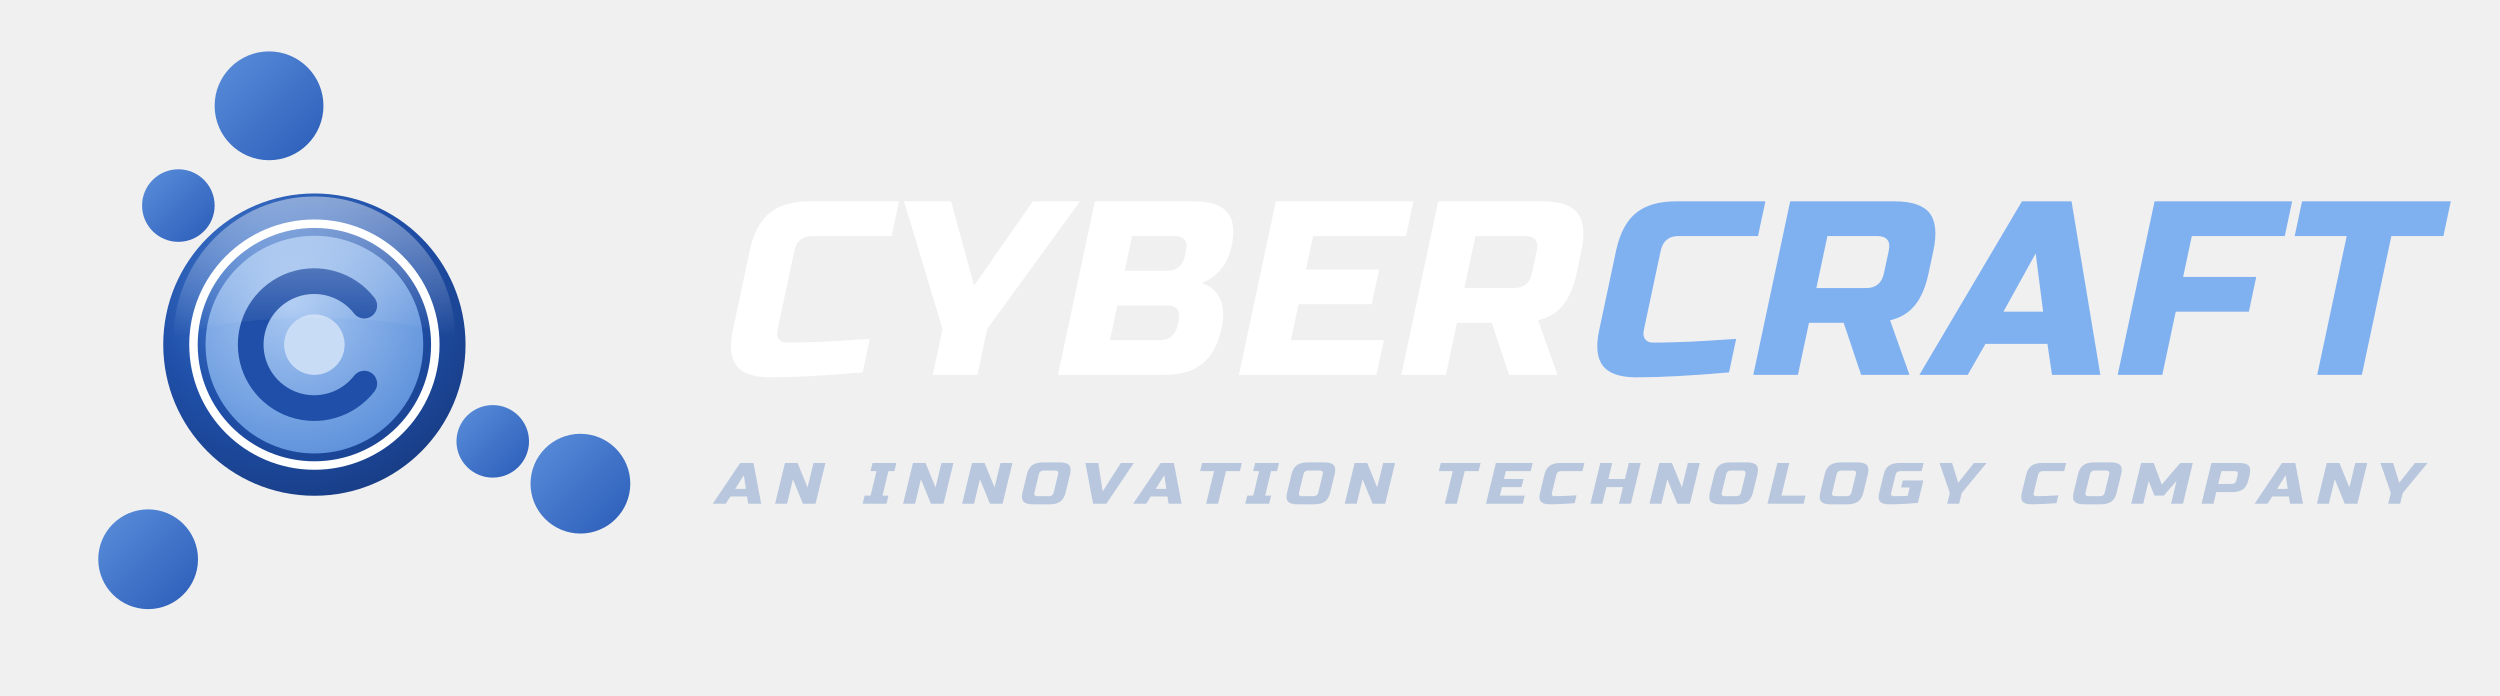
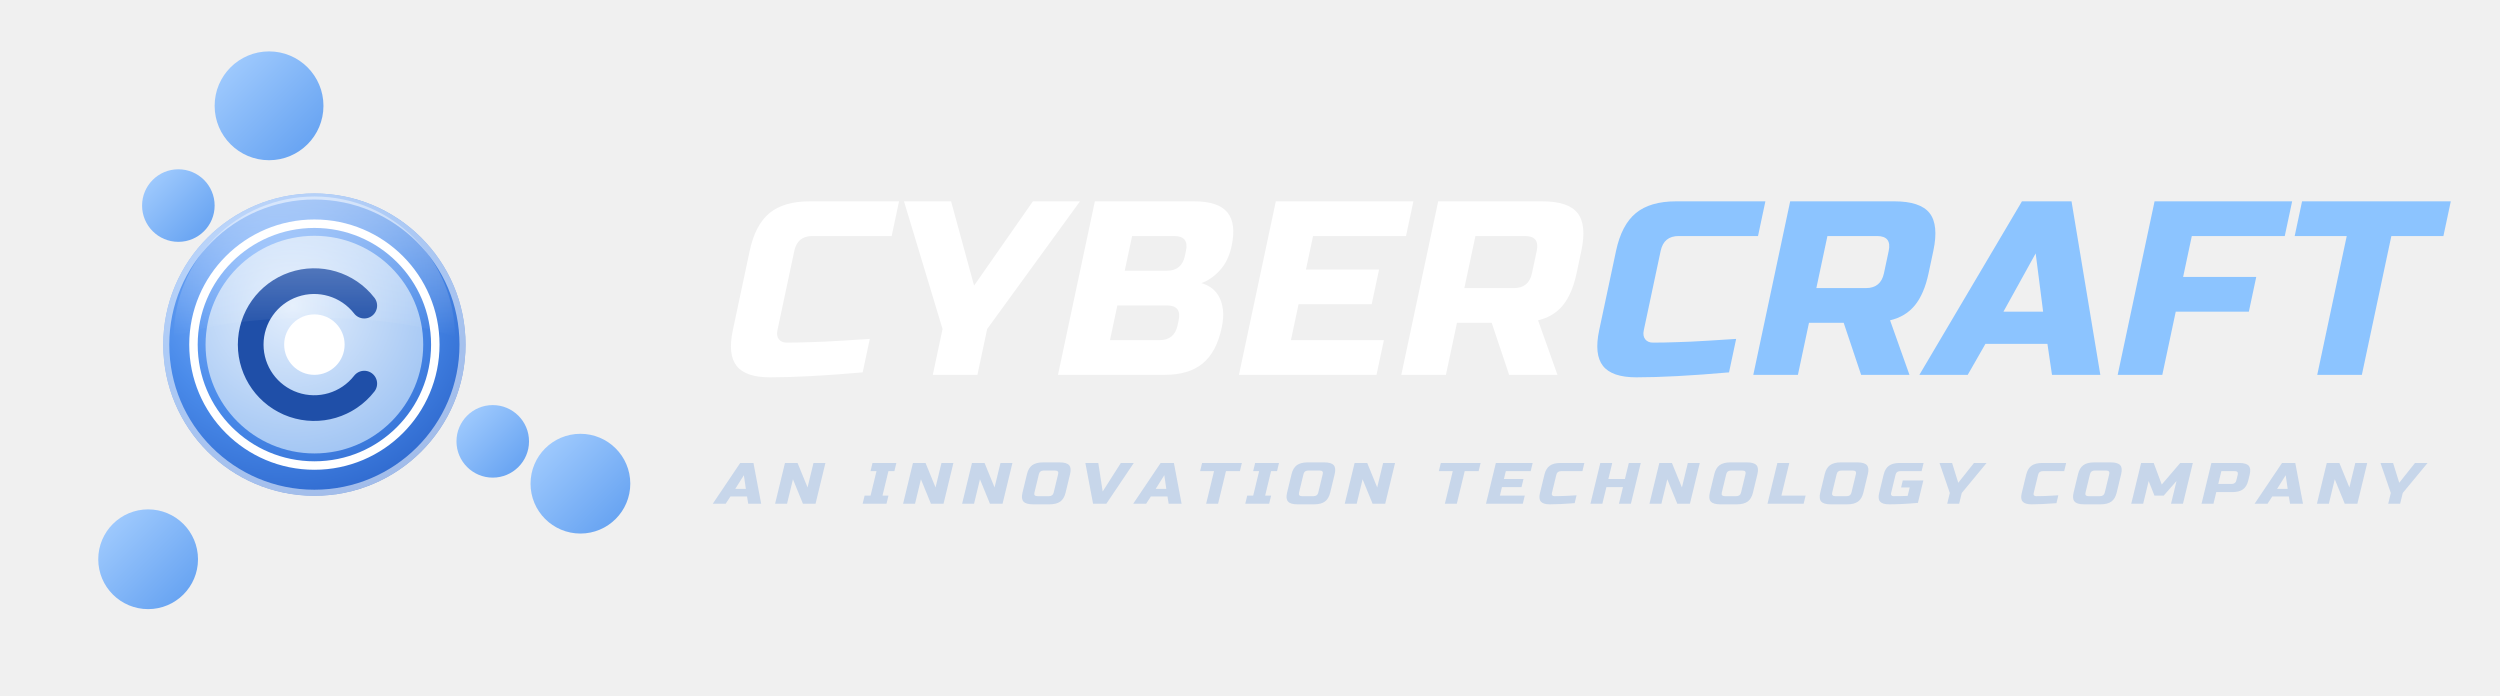
<svg xmlns="http://www.w3.org/2000/svg" width="827" height="230" viewBox="0 0 827 230" role="img" aria-label="CyberCraft — An Innovation Technology Company">
  <defs>
    <radialGradient id="ho" cx="38%" cy="30%" r="80%">
-       <stop offset="0" stop-color="#4C86DA" />
-       <stop offset=".55" stop-color="#1F4FA8" />
-       <stop offset="1" stop-color="#173A80" />
+       <stop offset="0" stop-color="#8CBCFF" />
+       <stop offset=".55" stop-color="#4A8BEA" />
+       <stop offset="1" stop-color="#2A63C9" />
    </radialGradient>
    <radialGradient id="hi" cx="40%" cy="32%" r="75%">
-       <stop offset="0" stop-color="#A9C8F2" />
-       <stop offset="1" stop-color="#5A8FDA" />
+       <stop offset="0" stop-color="#E3EEFC" />
+       <stop offset="1" stop-color="#9EC3F3" />
    </radialGradient>
    <linearGradient id="hd" x1="0" y1="0" x2="1" y2="1">
-       <stop offset="0" stop-color="#5B8FDB" />
-       <stop offset="1" stop-color="#2A5CB8" />
+       <stop offset="0" stop-color="#A8D0FF" />
+       <stop offset="1" stop-color="#5E9DF0" />
    </linearGradient>
    <linearGradient id="hg" x1="0" y1="0" x2="0" y2="1">
      <stop offset="0" stop-color="#fff" stop-opacity=".45" />
      <stop offset="1" stop-color="#fff" stop-opacity="0" />
    </linearGradient>
    <linearGradient id="hw" x1="0" y1="0" x2="1" y2="0">
      <stop offset="0" stop-color="#1F4FA8" />
      <stop offset="1" stop-color="#3B7DD8" />
    </linearGradient>
  </defs>
  <circle cx="89.0" cy="35.0" r="18.0" fill="url(#hd)" />
  <circle cx="59.0" cy="68.0" r="12.0" fill="url(#hd)" />
  <circle cx="163.0" cy="146.0" r="12.0" fill="url(#hd)" />
  <circle cx="192.0" cy="160.0" r="16.5" fill="url(#hd)" />
  <circle cx="49.0" cy="185.0" r="16.5" fill="url(#hd)" />
  <circle cx="104" cy="114" r="50" fill="url(#ho)" />
+   <circle cx="104" cy="114" r="49.0" fill="none" stroke="#FFFFFF" stroke-opacity=".55" stroke-width="2.0" />
  <circle cx="104" cy="114" r="40.0" fill="none" stroke="#FFFFFF" stroke-width="2.8" />
  <circle cx="104" cy="114" r="36.0" fill="url(#hi)" />
  <path d="M120.5 101.1A21.0 21.0 0 1 0 120.5 126.9" fill="none" stroke="#1F4FA8" stroke-width="8.5" stroke-linecap="round" />
-   <circle cx="104" cy="114" r="10.0" fill="#C9DCF6" />
+   <circle cx="104" cy="114" r="10.0" fill="#FFFFFF" />
  <path d="M57.5 111.5A46.5 46.5 0 0 1 150.5 111.5C129.0 103.0 79.0 103.0 57.5 111.5Z" fill="url(#hg)" />
  <path d="M285.374 123.18Q266.74 124.82 254.686 124.82Q246.65 124.82 243.679 121.048Q240.709 117.276 242.417 109.24L247.995 83.0Q249.825 74.39 254.548 70.495Q259.271 66.6 267.881 66.6H297.401L294.961 78.08H268.721Q263.801 78.08 262.755 83.0L257.177 109.24Q256.776 111.126 257.648 112.233Q258.52 113.34 260.242 113.34Q261.964 113.34 264.023 113.299Q266.081 113.258 268.313 113.176Q270.544 113.094 272.817 113.012Q275.089 112.93 278.708 112.684Q282.328 112.438 287.727 112.11ZM299.041 66.6H314.621L322.225 94.48L341.681 66.6H357.261L326.554 108.83L323.33 124.0H308.57L311.794 108.83ZM362.181 66.6H394.981Q403.017 66.6 406.013 70.249Q409.01 73.898 407.423 81.36Q406.378 86.28 403.592 89.355Q400.806 92.43 397.429 93.66Q403.688 95.464 404.567 102.516Q404.846 105.058 404.132 108.42Q402.424 116.456 397.85 120.228Q393.276 124.0 385.24 124.0H349.98ZM389.895 105.96Q390.94 101.04 386.02 101.04H369.62L367.18 112.52H383.58Q388.5 112.52 389.546 107.6ZM392.315 83.0Q393.361 78.08 388.441 78.08H374.501L372.06 89.56H386Q390.92 89.56 391.966 84.64ZM455.35 124.0H409.84L422.041 66.6H467.551L465.111 78.08H434.361L432.008 89.15H456.198L453.757 100.63H429.567L427.04 112.52H457.79ZM475.751 66.6H510.191Q518.801 66.6 521.868 70.495Q524.935 74.39 523.105 83.0L521.536 90.38Q520.089 97.186 517.033 100.958Q513.976 104.73 508.795 105.96L515.21 124.0H499.22L493.45 106.78H481.97L478.31 124.0H463.55ZM508.345 83.0Q509.391 78.08 504.471 78.08H488.071L484.41 95.3H500.81Q505.73 95.3 506.776 90.38Z" fill="#FFFFFF" />
-   <path d="M571.964 123.18Q553.33 124.82 541.276 124.82Q533.24 124.82 530.269 121.048Q527.299 117.276 529.007 109.24L534.585 83.0Q536.415 74.39 541.138 70.495Q545.861 66.6 554.471 66.6H583.991L581.551 78.08H555.311Q550.391 78.08 549.345 83.0L543.767 109.24Q543.366 111.126 544.238 112.233Q545.11 113.34 546.832 113.34Q548.554 113.34 550.613 113.299Q552.671 113.258 554.903 113.176Q557.134 113.094 559.407 113.012Q561.679 112.93 565.298 112.684Q568.918 112.438 574.317 112.11ZM592.191 66.6H626.631Q635.241 66.6 638.308 70.495Q641.375 74.39 639.545 83.0L637.976 90.38Q636.529 97.186 633.473 100.958Q630.416 104.73 625.235 105.96L631.65 124.0H615.66L609.89 106.78H598.41L594.75 124.0H579.99ZM624.785 83.0Q625.831 78.08 620.911 78.08H604.511L600.85 95.3H617.25Q622.17 95.3 623.216 90.38ZM650.92 124.0H634.93L668.861 66.6H685.261L694.79 124.0H678.8L677.289 113.75H656.789ZM662.745 103.09H675.865L673.401 83.82ZM715.29 124.0H700.53L712.731 66.6H758.241L755.801 78.08H725.051L722.175 91.61H746.365L743.925 103.09H719.735ZM781.3 124.0H766.54L776.301 78.08H759.081L761.521 66.6H810.721L808.281 78.08H791.061Z" fill="#7FB0F0" />
-   <path d="M239.565 166.64H235.807L243.781 153.151H247.635L249.874 166.64H246.117L245.762 164.231H240.944ZM242.344 161.726H245.427L244.848 157.198ZM265.676 166.64H262.014L259.11 158.547L257.39 166.64H253.921L256.788 153.151H260.45L263.354 161.244L265.074 153.151H268.543ZM286.295 166.64H279.358L279.931 163.942H281.665L283.386 155.849H281.651L282.225 153.151H289.162L288.588 155.849H286.854L285.134 163.942H286.868ZM302.867 166.64H299.206L296.301 158.547L294.581 166.64H291.112L293.979 153.151H297.641L300.545 161.244L302.265 153.151H305.734ZM320.017 166.64H316.356L313.451 158.547L311.731 166.64H308.263L311.13 153.151H314.791L317.695 161.244L319.416 153.151H322.884ZM336.173 156.812Q336.419 155.656 335.263 155.656H331.987Q330.831 155.656 330.585 156.812L329.274 162.979Q329.028 164.135 330.185 164.135H333.461Q334.617 164.135 334.863 162.979ZM338.331 162.979Q337.901 165.002 336.791 165.917Q335.681 166.833 333.658 166.833H328.84Q326.817 166.833 326.096 165.917Q325.376 165.002 325.806 162.979L327.116 156.812Q327.546 154.789 328.656 153.874Q329.766 152.958 331.79 152.958H336.607Q338.63 152.958 339.351 153.874Q340.072 154.789 339.642 156.812ZM349.108 162.593 354.391 153.151H358.148L350.175 166.64H346.321L344.081 153.151H347.839ZM361.737 166.64H357.979L365.953 153.151H369.807L372.046 166.64H368.289L367.933 164.231H363.116ZM364.516 161.726H367.599L367.02 157.198ZM382.645 166.64H379.176L381.47 155.849H377.423L377.997 153.151H389.559L388.985 155.849H384.938ZM397.483 166.64H390.545L391.119 163.942H392.853L394.573 155.849H392.839L393.413 153.151H400.35L399.776 155.849H398.042L396.322 163.942H398.056ZM413.061 156.812Q413.306 155.656 412.15 155.656H408.874Q407.718 155.656 407.472 156.812L406.162 162.979Q405.916 164.135 407.072 164.135H410.348Q411.504 164.135 411.75 162.979ZM415.218 162.979Q414.788 165.002 413.678 165.917Q412.569 166.833 410.545 166.833H405.728Q403.704 166.833 402.984 165.917Q402.263 165.002 402.693 162.979L404.004 156.812Q404.434 154.789 405.544 153.874Q406.653 152.958 408.677 152.958H413.494Q415.518 152.958 416.238 153.874Q416.959 154.789 416.529 156.812ZM431.205 166.64H427.544L424.639 158.547L422.919 166.64H419.45L422.318 153.151H425.979L428.883 161.244L430.604 153.151H434.072ZM452.017 166.64H448.548L450.842 155.849H446.795L447.369 153.151H458.931L458.357 155.849H454.31ZM471.19 166.64H460.495L463.363 153.151H474.058L473.484 155.849H466.258L465.705 158.45H471.39L470.816 161.148H465.131L464.538 163.942H471.764ZM486.262 166.447Q481.883 166.833 479.05 166.833Q477.162 166.833 476.464 165.946Q475.766 165.06 476.167 163.171L477.478 157.005Q477.908 154.982 479.018 154.066Q480.128 153.151 482.151 153.151H489.088L488.515 155.849H482.348Q481.192 155.849 480.946 157.005L479.636 163.171Q479.541 163.615 479.746 163.875Q479.951 164.135 480.356 164.135Q480.76 164.135 481.244 164.125Q481.728 164.116 482.252 164.096Q482.777 164.077 483.311 164.058Q483.845 164.039 484.695 163.981Q485.546 163.923 486.815 163.846ZM502.6 166.64H499.132L500.299 161.148H495.482L494.314 166.64H490.846L493.713 153.151H497.182L496.055 158.45H500.873L501.999 153.151H505.468ZM519.751 166.64H516.089L513.185 158.547L511.465 166.64H507.996L510.863 153.151H514.525L517.429 161.244L519.149 153.151H522.618ZM535.907 156.812Q536.153 155.656 534.996 155.656H531.72Q530.564 155.656 530.318 156.812L529.008 162.979Q528.762 164.135 529.918 164.135H533.194Q534.35 164.135 534.596 162.979ZM538.065 162.979Q537.635 165.002 536.525 165.917Q535.415 166.833 533.391 166.833H528.574Q526.551 166.833 525.83 165.917Q525.109 165.002 525.539 162.979L526.85 156.812Q527.28 154.789 528.39 153.874Q529.5 152.958 531.523 152.958H536.341Q538.364 152.958 539.085 153.874Q539.805 154.789 539.375 156.812ZM546.339 163.942H553.372L552.799 166.64H542.297L545.164 153.151H548.632ZM567.991 156.812Q568.237 155.656 567.081 155.656H563.805Q562.649 155.656 562.403 156.812L561.092 162.979Q560.847 164.135 562.003 164.135H565.279Q566.435 164.135 566.681 162.979ZM570.149 162.979Q569.719 165.002 568.609 165.917Q567.499 166.833 565.476 166.833H560.659Q558.635 166.833 557.914 165.917Q557.194 165.002 557.624 162.979L558.934 156.812Q559.365 154.789 560.474 153.874Q561.584 152.958 563.608 152.958H568.425Q570.448 152.958 571.169 153.874Q571.89 154.789 571.46 156.812ZM586.005 166.351Q581.393 166.833 577.616 166.833Q575.728 166.833 575.03 165.946Q574.332 165.06 574.733 163.171L576.044 157.005Q576.474 154.982 577.584 154.066Q578.694 153.151 580.717 153.151H587.654L587.081 155.849H580.914Q579.758 155.849 579.512 157.005L578.202 163.171Q578.107 163.615 578.312 163.875Q578.517 164.135 578.96 164.135Q581.176 164.135 583.028 164.039L583.621 161.244H581.116L581.608 158.932H587.582ZM592.279 153.151H595.94L597.727 159.703L602.299 153.151H605.961L598.745 163.075L597.987 166.64H594.518L595.276 163.075ZM626.258 166.447Q621.879 166.833 619.047 166.833Q617.158 166.833 616.46 165.946Q615.762 165.06 616.164 163.171L617.474 157.005Q617.904 154.982 619.014 154.066Q620.124 153.151 622.147 153.151H629.085L628.511 155.849H622.345Q621.189 155.849 620.943 157.005L619.632 163.171Q619.538 163.615 619.743 163.875Q619.948 164.135 620.352 164.135Q620.757 164.135 621.241 164.125Q621.725 164.116 622.249 164.096Q622.773 164.077 623.307 164.058Q623.841 164.039 624.692 163.981Q625.542 163.923 626.811 163.846ZM641.603 156.812Q641.849 155.656 640.692 155.656H637.416Q636.26 155.656 636.014 156.812L634.704 162.979Q634.458 164.135 635.614 164.135H638.89Q640.046 164.135 640.292 162.979ZM643.761 162.979Q643.331 165.002 642.221 165.917Q641.111 166.833 639.087 166.833H634.27Q632.247 166.833 631.526 165.917Q630.805 165.002 631.235 162.979L632.546 156.812Q632.976 154.789 634.086 153.874Q635.196 152.958 637.219 152.958H642.037Q644.06 152.958 644.781 153.874Q645.501 154.789 645.071 156.812ZM661.152 159.125 657.43 163.942H654.732L653.059 159.125L651.461 166.64H647.993L650.86 153.151H654.521L656.86 160.281L662.229 153.151H665.89L663.023 166.64H659.555ZM671.286 153.151H679.379Q681.403 153.151 682.123 154.066Q682.844 154.982 682.414 157.005L682.005 158.932Q681.575 160.955 680.465 161.871Q679.355 162.786 677.331 162.786H672.707L671.887 166.64H668.419ZM678.946 157.005Q679.191 155.849 678.035 155.849H674.181L673.28 160.088H677.134Q678.29 160.088 678.536 158.932ZM687.592 166.64H683.835L691.809 153.151H695.663L697.902 166.64H694.144L693.789 164.231H688.972ZM690.371 161.726H693.454L692.875 157.198ZM713.703 166.64H710.042L707.138 158.547L705.417 166.64H701.949L704.816 153.151H708.477L711.382 161.244L713.102 153.151H716.57ZM720.424 153.151H724.086L725.873 159.703L730.445 153.151H734.106L726.89 163.075L726.132 166.64H722.664L723.422 163.075Z" fill="#B8C7DD" transform="translate(236 0) scale(1.1384 1) translate(-236 0)" />
+   <path d="M571.964 123.18Q553.33 124.82 541.276 124.82Q533.24 124.82 530.269 121.048Q527.299 117.276 529.007 109.24L534.585 83.0Q536.415 74.39 541.138 70.495Q545.861 66.6 554.471 66.6H583.991L581.551 78.08H555.311Q550.391 78.08 549.345 83.0L543.767 109.24Q543.366 111.126 544.238 112.233Q545.11 113.34 546.832 113.34Q548.554 113.34 550.613 113.299Q552.671 113.258 554.903 113.176Q557.134 113.094 559.407 113.012Q561.679 112.93 565.298 112.684Q568.918 112.438 574.317 112.11ZM592.191 66.6H626.631Q635.241 66.6 638.308 70.495Q641.375 74.39 639.545 83.0L637.976 90.38Q636.529 97.186 633.473 100.958Q630.416 104.73 625.235 105.96L631.65 124.0H615.66L609.89 106.78H598.41L594.75 124.0H579.99ZM624.785 83.0Q625.831 78.08 620.911 78.08H604.511L600.85 95.3H617.25Q622.17 95.3 623.216 90.38ZM650.92 124.0H634.93L668.861 66.6H685.261L694.79 124.0H678.8L677.289 113.75H656.789ZM662.745 103.09H675.865L673.401 83.82ZM715.29 124.0H700.53L712.731 66.6H758.241L755.801 78.08H725.051L722.175 91.61H746.365L743.925 103.09H719.735ZM781.3 124.0H766.54L776.301 78.08H759.081L761.521 66.6H810.721L808.281 78.08H791.061Z" fill="#8CC4FF" />
+   <path d="M239.565 166.64H235.807L243.781 153.151H247.635L249.874 166.64H246.117L245.762 164.231H240.944ZM242.344 161.726H245.427L244.848 157.198ZM265.676 166.64H262.014L259.11 158.547L257.39 166.64H253.921L256.788 153.151H260.45L263.354 161.244L265.074 153.151H268.543ZM286.295 166.64H279.358L279.931 163.942H281.665L283.386 155.849H281.651L282.225 153.151H289.162L288.588 155.849H286.854L285.134 163.942H286.868ZM302.867 166.64H299.206L296.301 158.547L294.581 166.64H291.112L293.979 153.151H297.641L300.545 161.244L302.265 153.151H305.734ZM320.017 166.64H316.356L313.451 158.547L311.731 166.64H308.263L311.13 153.151H314.791L317.695 161.244L319.416 153.151H322.884ZM336.173 156.812Q336.419 155.656 335.263 155.656H331.987Q330.831 155.656 330.585 156.812L329.274 162.979Q329.028 164.135 330.185 164.135H333.461Q334.617 164.135 334.863 162.979ZM338.331 162.979Q337.901 165.002 336.791 165.917Q335.681 166.833 333.658 166.833H328.84Q326.817 166.833 326.096 165.917Q325.376 165.002 325.806 162.979L327.116 156.812Q327.546 154.789 328.656 153.874Q329.766 152.958 331.79 152.958H336.607Q338.63 152.958 339.351 153.874Q340.072 154.789 339.642 156.812ZM349.108 162.593 354.391 153.151H358.148L350.175 166.64H346.321L344.081 153.151H347.839ZM361.737 166.64H357.979L365.953 153.151H369.807L372.046 166.64H368.289L367.933 164.231H363.116ZM364.516 161.726H367.599L367.02 157.198ZM382.645 166.64H379.176L381.47 155.849H377.423L377.997 153.151H389.559L388.985 155.849H384.938ZM397.483 166.64H390.545L391.119 163.942H392.853L394.573 155.849H392.839L393.413 153.151H400.35L399.776 155.849H398.042L396.322 163.942H398.056ZM413.061 156.812Q413.306 155.656 412.15 155.656H408.874Q407.718 155.656 407.472 156.812L406.162 162.979Q405.916 164.135 407.072 164.135H410.348Q411.504 164.135 411.75 162.979ZM415.218 162.979Q414.788 165.002 413.678 165.917Q412.569 166.833 410.545 166.833H405.728Q403.704 166.833 402.984 165.917Q402.263 165.002 402.693 162.979L404.004 156.812Q404.434 154.789 405.544 153.874Q406.653 152.958 408.677 152.958H413.494Q415.518 152.958 416.238 153.874Q416.959 154.789 416.529 156.812ZM431.205 166.64H427.544L424.639 158.547L422.919 166.64H419.45L422.318 153.151H425.979L428.883 161.244L430.604 153.151H434.072ZM452.017 166.64H448.548L450.842 155.849H446.795L447.369 153.151H458.931L458.357 155.849H454.31ZM471.19 166.64H460.495L463.363 153.151H474.058L473.484 155.849H466.258L465.705 158.45H471.39L470.816 161.148H465.131L464.538 163.942H471.764ZM486.262 166.447Q481.883 166.833 479.05 166.833Q477.162 166.833 476.464 165.946Q475.766 165.06 476.167 163.171L477.478 157.005Q477.908 154.982 479.018 154.066Q480.128 153.151 482.151 153.151H489.088L488.515 155.849H482.348Q481.192 155.849 480.946 157.005L479.636 163.171Q479.541 163.615 479.746 163.875Q479.951 164.135 480.356 164.135Q480.76 164.135 481.244 164.125Q481.728 164.116 482.252 164.096Q482.777 164.077 483.311 164.058Q483.845 164.039 484.695 163.981Q485.546 163.923 486.815 163.846ZM502.6 166.64H499.132L500.299 161.148H495.482L494.314 166.64H490.846L493.713 153.151H497.182L496.055 158.45H500.873L501.999 153.151H505.468ZM519.751 166.64H516.089L513.185 158.547L511.465 166.64H507.996L510.863 153.151H514.525L517.429 161.244L519.149 153.151H522.618ZM535.907 156.812Q536.153 155.656 534.996 155.656H531.72Q530.564 155.656 530.318 156.812L529.008 162.979Q528.762 164.135 529.918 164.135H533.194Q534.35 164.135 534.596 162.979ZM538.065 162.979Q537.635 165.002 536.525 165.917Q535.415 166.833 533.391 166.833H528.574Q526.551 166.833 525.83 165.917Q525.109 165.002 525.539 162.979L526.85 156.812Q527.28 154.789 528.39 153.874Q529.5 152.958 531.523 152.958H536.341Q538.364 152.958 539.085 153.874Q539.805 154.789 539.375 156.812ZM546.339 163.942H553.372L552.799 166.64H542.297L545.164 153.151H548.632ZM567.991 156.812Q568.237 155.656 567.081 155.656H563.805Q562.649 155.656 562.403 156.812L561.092 162.979Q560.847 164.135 562.003 164.135H565.279Q566.435 164.135 566.681 162.979ZM570.149 162.979Q569.719 165.002 568.609 165.917Q567.499 166.833 565.476 166.833H560.659Q558.635 166.833 557.914 165.917Q557.194 165.002 557.624 162.979L558.934 156.812Q559.365 154.789 560.474 153.874Q561.584 152.958 563.608 152.958H568.425Q570.448 152.958 571.169 153.874Q571.89 154.789 571.46 156.812ZM586.005 166.351Q581.393 166.833 577.616 166.833Q575.728 166.833 575.03 165.946Q574.332 165.06 574.733 163.171L576.044 157.005Q576.474 154.982 577.584 154.066Q578.694 153.151 580.717 153.151H587.654L587.081 155.849H580.914Q579.758 155.849 579.512 157.005L578.202 163.171Q578.107 163.615 578.312 163.875Q578.517 164.135 578.96 164.135Q581.176 164.135 583.028 164.039L583.621 161.244H581.116L581.608 158.932H587.582ZM592.279 153.151H595.94L597.727 159.703L602.299 153.151H605.961L598.745 163.075L597.987 166.64H594.518L595.276 163.075ZM626.258 166.447Q621.879 166.833 619.047 166.833Q617.158 166.833 616.46 165.946Q615.762 165.06 616.164 163.171L617.474 157.005Q617.904 154.982 619.014 154.066Q620.124 153.151 622.147 153.151H629.085L628.511 155.849H622.345Q621.189 155.849 620.943 157.005L619.632 163.171Q619.538 163.615 619.743 163.875Q619.948 164.135 620.352 164.135Q620.757 164.135 621.241 164.125Q621.725 164.116 622.249 164.096Q622.773 164.077 623.307 164.058Q623.841 164.039 624.692 163.981Q625.542 163.923 626.811 163.846ZM641.603 156.812Q641.849 155.656 640.692 155.656H637.416Q636.26 155.656 636.014 156.812L634.704 162.979Q634.458 164.135 635.614 164.135H638.89Q640.046 164.135 640.292 162.979ZM643.761 162.979Q643.331 165.002 642.221 165.917Q641.111 166.833 639.087 166.833H634.27Q632.247 166.833 631.526 165.917Q630.805 165.002 631.235 162.979L632.546 156.812Q632.976 154.789 634.086 153.874Q635.196 152.958 637.219 152.958H642.037Q644.06 152.958 644.781 153.874Q645.501 154.789 645.071 156.812ZM661.152 159.125 657.43 163.942H654.732L653.059 159.125L651.461 166.64H647.993L650.86 153.151H654.521L656.86 160.281L662.229 153.151H665.89L663.023 166.64H659.555ZM671.286 153.151H679.379Q681.403 153.151 682.123 154.066Q682.844 154.982 682.414 157.005L682.005 158.932Q681.575 160.955 680.465 161.871Q679.355 162.786 677.331 162.786H672.707L671.887 166.64H668.419ZM678.946 157.005Q679.191 155.849 678.035 155.849H674.181L673.28 160.088H677.134Q678.29 160.088 678.536 158.932ZM687.592 166.64H683.835L691.809 153.151H695.663L697.902 166.64H694.144L693.789 164.231H688.972ZM690.371 161.726H693.454L692.875 157.198ZM713.703 166.64H710.042L707.138 158.547L705.417 166.64H701.949L704.816 153.151H708.477L711.382 161.244L713.102 153.151H716.57ZM720.424 153.151H724.086L725.873 159.703L730.445 153.151H734.106L726.89 163.075L726.132 166.64H722.664L723.422 163.075Z" fill="#C7D6EA" transform="translate(236 0) scale(1.1384 1) translate(-236 0)" />
</svg>
